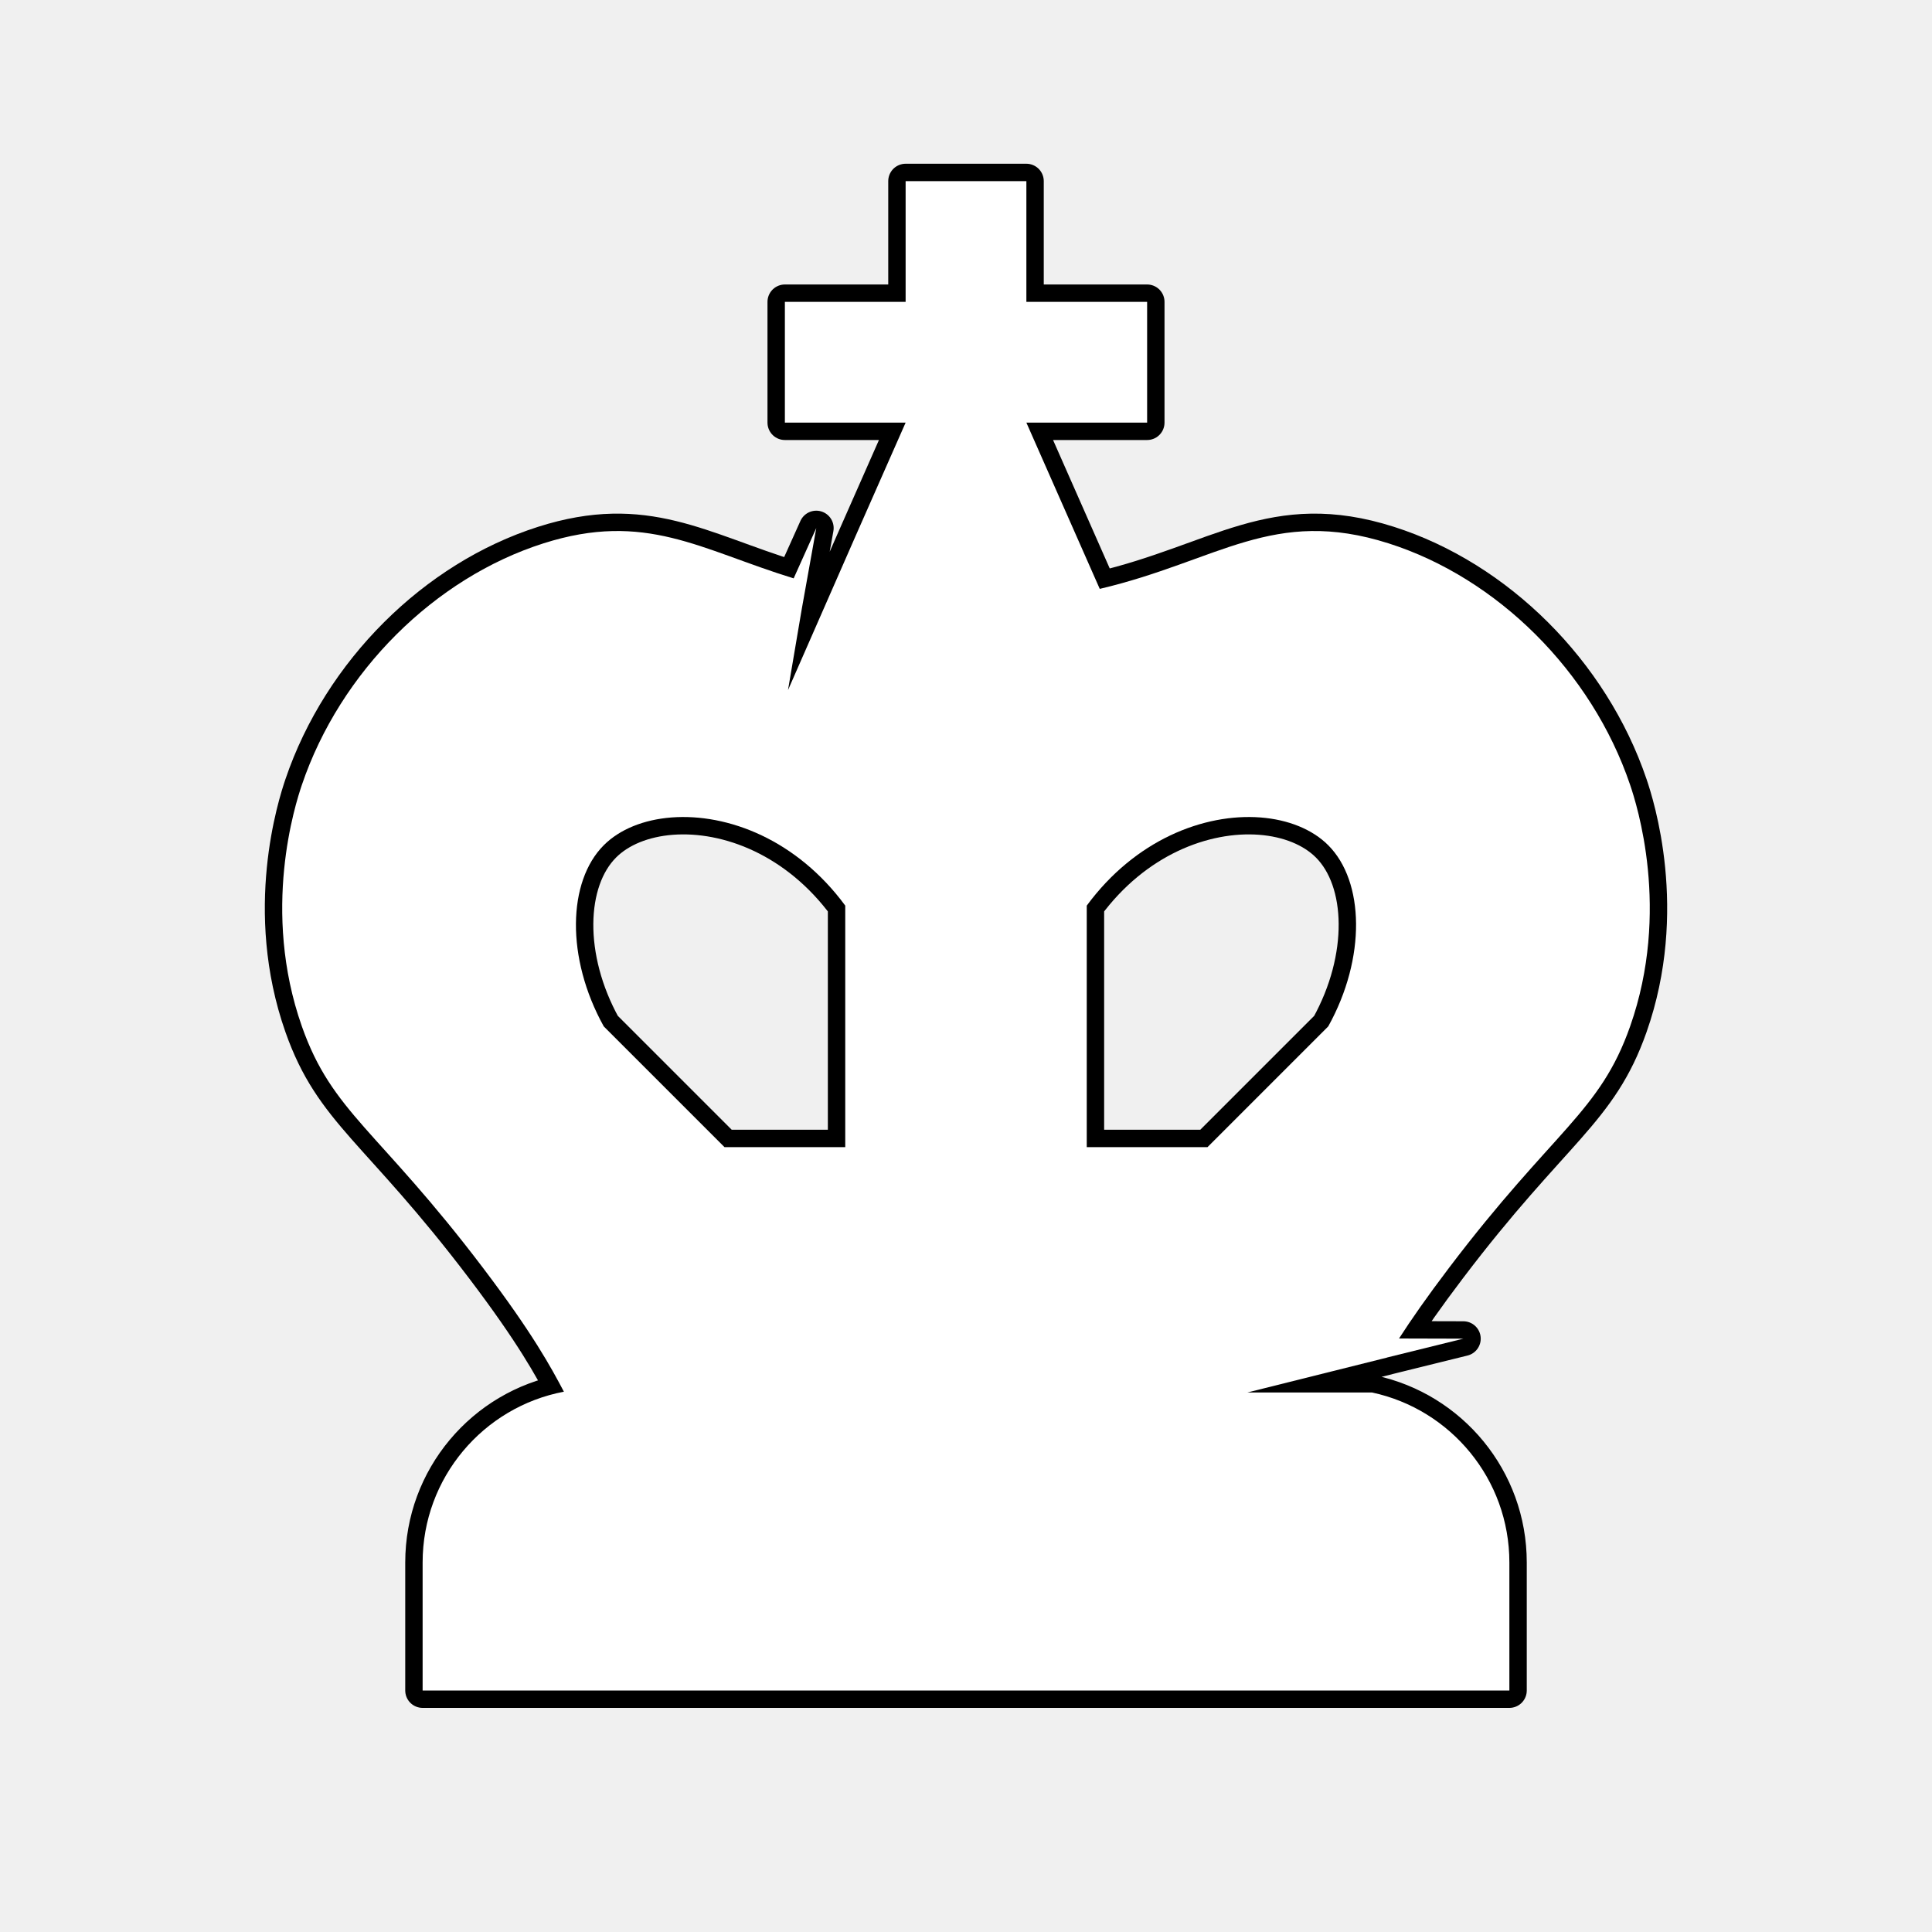
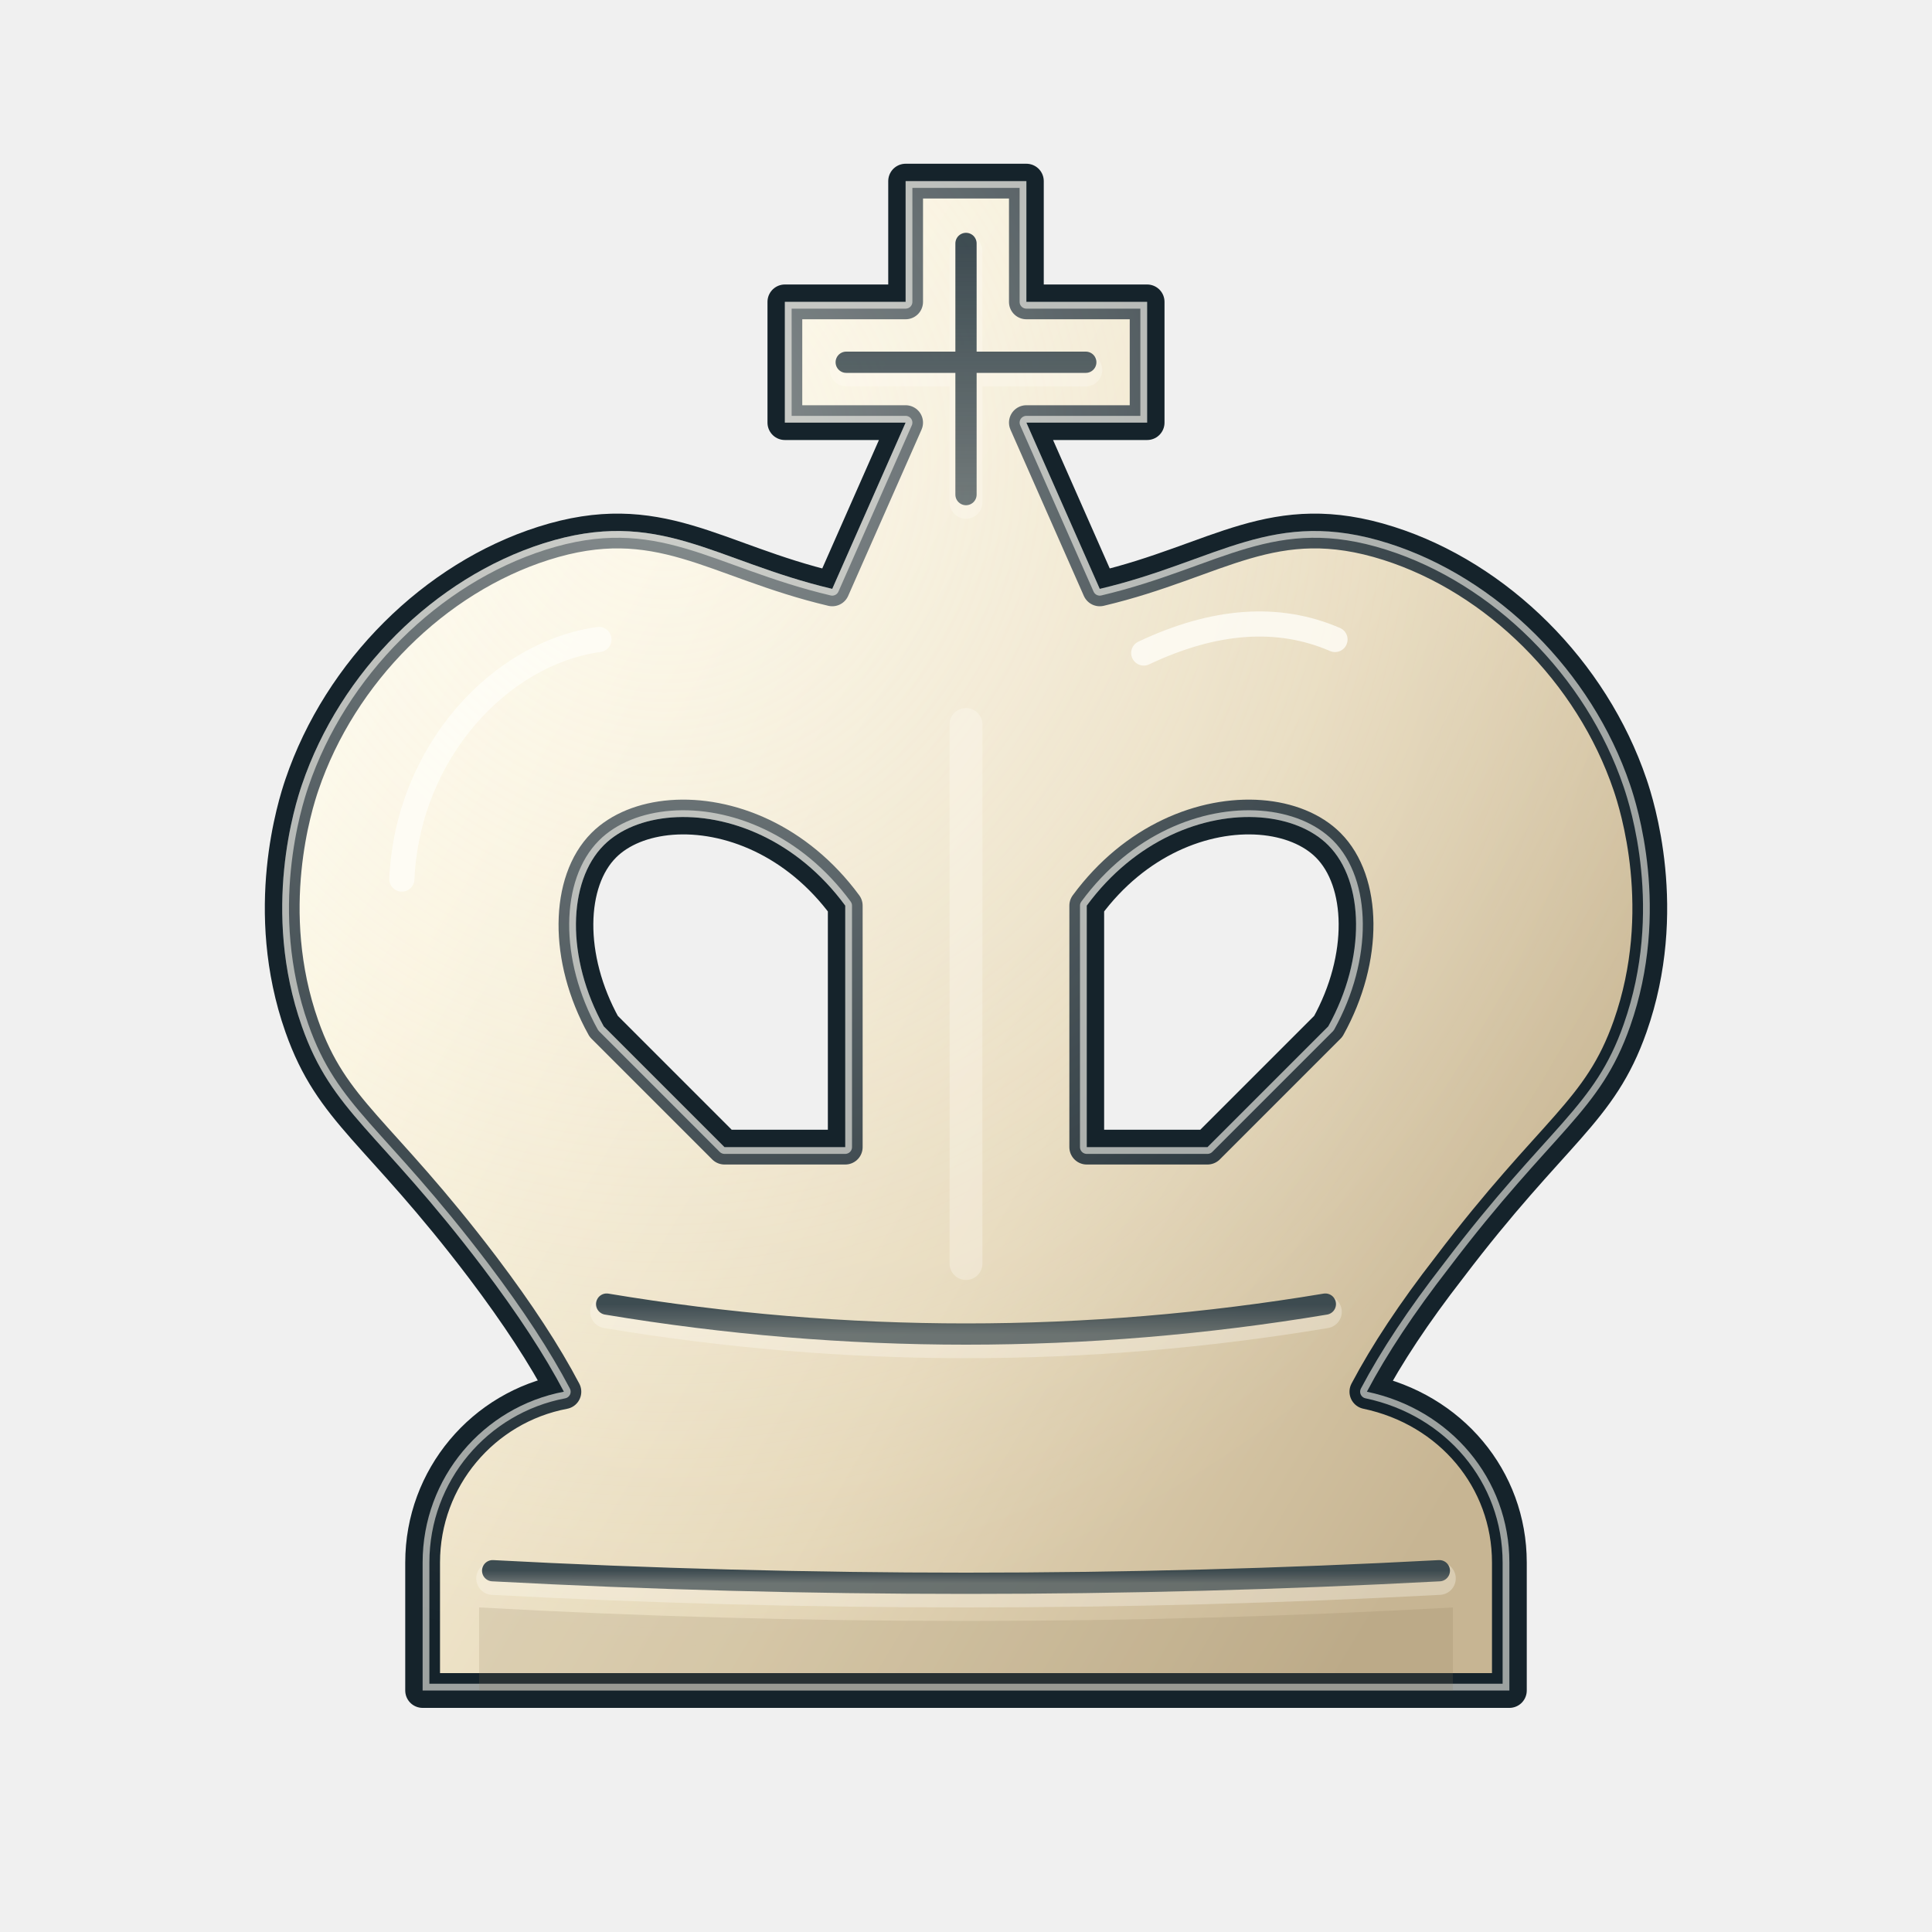
- <svg xmlns="http://www.w3.org/2000/svg" viewBox="0 0 1000 1000" x="0px" y="0px">
-   <defs id="defs1">
-     <style id="style1">.cls-1{fill:none;}.cls-2{clip-path:url(#a);}</style>
-     <clipPath id="a">
-       <rect class="cls-1" x="-4467.87" y="-868.09" width="937.5" height="937.5" id="rect1" />
+ <svg xmlns="http://www.w3.org/2000/svg" viewBox="0 0 1000 1000" role="img" aria-labelledby="sculpted-wk-title sculpted-wk-desc">
+   <defs>
+     <linearGradient id="sculpted-wk-body" x1="0" y1="0" x2="1" y2="0.65">
+       <stop offset="0" stop-color="#fffef5" />
+       <stop offset=".3" stop-color="#f9f2dc" />
+       <stop offset=".68" stop-color="#e5d7b8" />
+       <stop offset="1" stop-color="#c7b593" />
+     </linearGradient>
+     <radialGradient id="sculpted-wk-light" cx=".28" cy=".18" r=".8">
+       <stop stop-color="#fffef8" stop-opacity=".5" />
+       <stop offset="1" stop-color="#fffef8" stop-opacity="0" />
+     </radialGradient>
+     <linearGradient id="sculpted-wk-groove" x1="0" y1="0" x2="0" y2="1">
+       <stop stop-color="#34434a" stop-opacity=".95" />
+       <stop offset="1" stop-color="#34434a" stop-opacity=".7" />
+     </linearGradient>
+     <clipPath id="sculpted-wk-clip">
+       <path d="M843.75 531.25C864.86 471.29 847.13 416.21 843.75 406.25C823.84 347.52 774.92 299.14 718.75 281.25C658.97 262.21 630.68 290.29 569.23 304.8L531.25 218.75H593.75V156.25H531.25V93.75H468.75V156.25H406.25V218.75H468.75L430.77 304.8C369.32 290.29 341.03 262.21 281.25 281.25C225.08 299.14 176.16 347.52 156.25 406.25C152.87 416.21 135.14 471.29 156.25 531.25C171.97 575.9 195.57 584.47 250 656.25Q277 692 291.87 720.34C250.23 728.23 218.75 764.81 218.75 808.75V875H781.25V808.75C781.25 765.53 750.79 729.43 707.5 720.34Q723 691 750 656.25C804.43 584.47 828.03 575.9 843.75 531.25ZM437.5 593.75H375L312.5 531.25C292.8 495.75 293.82 456.21 312.5 437.5C328.94 421.03 362.46 417.29 394.31 432.43C409.83 439.82 424.95 451.69 437.5 468.75ZM687.5 531.25L625 593.75H562.5V468.75C575.05 451.69 590.17 439.82 605.69 432.43C637.54 417.29 671.06 421.03 687.5 437.5C706.18 456.21 707.2 495.75 687.5 531.25Z" />
    </clipPath>
  </defs>
-   <g id="g4">
-     <path d="M710.16,720.75h-2.25c.07-.13,.15-.27,.22-.41,.68,.13,1.36,.27,2.03,.41Z" id="path1" />
-     <path d="M442.72,277.73l-11.88,27.09s-.05-.01-.07-.02c3.98-9.02,7.97-18.05,11.95-27.07Z" id="path2" />
-     <path d="M710.16,720.75h-2.25c.07-.13,.15-.27,.22-.41,.68,.13,1.36,.27,2.03,.41Z" id="path3" />
-     <path d="M442.72,277.73l-11.88,27.09s-.05-.01-.07-.02c3.98-9.02,7.97-18.05,11.95-27.07Z" id="path4" />
+   <path d="M843.75 531.25C864.86 471.29 847.13 416.21 843.75 406.25C823.84 347.52 774.92 299.14 718.75 281.25C658.97 262.21 630.68 290.29 569.23 304.8L531.25 218.75H593.75V156.25H531.25V93.75H468.75V156.25H406.25V218.75H468.75L430.77 304.8C369.32 290.29 341.03 262.21 281.25 281.25C225.08 299.14 176.16 347.52 156.25 406.25C152.87 416.21 135.14 471.29 156.25 531.25C171.97 575.9 195.57 584.47 250 656.25Q277 692 291.87 720.34C250.23 728.23 218.75 764.81 218.75 808.75V875H781.25V808.75C781.25 765.53 750.79 729.43 707.5 720.34Q723 691 750 656.25C804.43 584.47 828.03 575.9 843.75 531.25ZM437.5 593.75H375L312.5 531.25C292.8 495.75 293.82 456.21 312.5 437.5C328.94 421.03 362.46 417.29 394.31 432.43C409.83 439.82 424.95 451.69 437.5 468.75ZM687.5 531.25L625 593.75H562.5V468.75C575.05 451.69 590.17 439.82 605.69 432.43C637.54 417.29 671.06 421.03 687.5 437.5C706.18 456.21 707.2 495.75 687.5 531.25Z" fill="url(#sculpted-wk-body)" stroke="#15232b" stroke-width="18" stroke-linejoin="round" />
+   <g clip-path="url(#sculpted-wk-clip)">
+     <path d="M843.75 531.25C864.86 471.29 847.13 416.21 843.75 406.25C823.84 347.52 774.92 299.14 718.75 281.25C658.97 262.21 630.68 290.29 569.23 304.8L531.25 218.75H593.75V156.25H531.25V93.75H468.75V156.25H406.25V218.75H468.75L430.77 304.8C369.32 290.29 341.03 262.21 281.25 281.25C225.08 299.14 176.16 347.52 156.25 406.25C152.87 416.21 135.14 471.29 156.25 531.25C171.97 575.9 195.57 584.47 250 656.25Q277 692 291.87 720.34C250.23 728.23 218.75 764.81 218.75 808.75V875H781.25V808.75C781.25 765.53 750.79 729.43 707.5 720.34Q723 691 750 656.25C804.43 584.47 828.03 575.9 843.75 531.25ZM437.5 593.75H375L312.5 531.25C292.8 495.75 293.82 456.21 312.5 437.5C328.94 421.03 362.46 417.29 394.31 432.43C409.83 439.82 424.95 451.69 437.5 468.75ZM687.5 531.25L625 593.75H562.5V468.75C575.05 451.69 590.17 439.82 605.69 432.43C637.54 417.29 671.06 421.03 687.5 437.5C706.18 456.21 707.2 495.75 687.5 531.25Z" fill="url(#sculpted-wk-light)" />
+     <path d="M843.75 531.25C864.86 471.29 847.13 416.21 843.75 406.25C823.84 347.52 774.92 299.14 718.75 281.25C658.97 262.21 630.68 290.29 569.23 304.8L531.25 218.75H593.75V156.25H531.25V93.75H468.75V156.25H406.25V218.75H468.75L430.77 304.8C369.32 290.29 341.03 262.21 281.25 281.25C225.08 299.14 176.16 347.52 156.25 406.25C152.87 416.21 135.14 471.29 156.25 531.25C171.97 575.9 195.57 584.47 250 656.25Q277 692 291.87 720.34C250.23 728.23 218.75 764.81 218.75 808.75V875H781.25V808.75C781.25 765.53 750.79 729.43 707.5 720.34Q723 691 750 656.25C804.43 584.47 828.03 575.9 843.75 531.25ZM437.5 593.75H375L312.5 531.25C292.8 495.75 293.82 456.21 312.5 437.5C328.94 421.03 362.46 417.29 394.31 432.43C409.83 439.82 424.95 451.69 437.5 468.75ZM687.5 531.25L625 593.75H562.5V468.75C575.05 451.69 590.17 439.82 605.69 432.43C637.54 417.29 671.06 421.03 687.5 437.5C706.18 456.21 707.2 495.75 687.5 531.25Z" fill="none" stroke="#fffdf4" stroke-width="7" stroke-linejoin="round" opacity=".58" />
+     <path d="M248 832Q500 846 752 832V882H248Z" fill="#8b7755" opacity=".17" />
+     <g fill="none" stroke="#fffdf4" stroke-width="17" stroke-linecap="round" stroke-linejoin="round" opacity=".32" transform="translate(0 4)">
+       <path d="M500 126V256M438 187.5H562" />
+       <path d="M314 675Q500 706 686 675" />
+       <path d="M500 371V650" />
+       <path d="M255 813Q500 826 745 813" />
+     </g>
+     <g fill="none" stroke="url(#sculpted-wk-groove)" stroke-width="11" stroke-linecap="round" stroke-linejoin="round">
+       <path d="M500 126V256M438 187.5H562" />
+       <path d="M314 675Q500 706 686 675" />
+       <path d="M500 371V650" />
+       <path d="M255 813Q500 826 745 813" />
+     </g>
+     <path d="M208 455C211 389 259 338 310 331M592 338Q647 312 691 331" fill="none" stroke="#fffef8" stroke-width="13" stroke-linecap="round" opacity=".8" />
  </g>
-   <path d="M843.75,531.25c21.11-59.96,3.38-115.04,0-125-19.91-58.73-68.83-107.11-125-125-59.78-19.04-88.07,9.08-149.52,23.55-12.66-28.68-25.32-57.37-37.98-86.05h62.5v-62.5h-62.5v-62.5h-62.5v62.5h-62.5v62.5h62.5c-8.68,19.66-17.35,39.32-26.03,58.98l-11.88,27.09-22.97,52.37,7.16-42.19,7.47-41.67-11.7,26.03c-48.4-14.87-76.64-34.96-129.55-18.11-56.17,17.89-105.09,66.27-125,125-3.38,9.96-21.11,65.04,0,125,15.72,44.65,39.32,53.22,93.75,125,25.86,34.1,35.27,51.6,41.87,64.09-41.64,7.89-73.12,44.47-73.12,88.41v66.25H781.25v-66.25c0-43.22-30.46-79.32-71.09-88h-64.53l8-2,64.38-16.09s.02-.03,.02-.04l39.39-9.73-33.28-.09c6.18-9.6,14.4-21.45,25.86-36.55,54.43-71.78,78.03-80.35,93.75-125Zm-406.25,62.5h-62.5c-20.83-20.83-41.67-41.67-62.5-62.5-19.7-35.5-18.68-75.04,0-93.75,16.44-16.47,49.96-20.21,81.81-5.07,15.52,7.39,30.64,19.26,43.19,36.32v125Zm250-62.5c-20.83,20.83-41.67,41.67-62.5,62.5h-62.5v-125c12.55-17.06,27.67-28.93,43.19-36.32,31.85-15.14,65.37-11.4,81.81,5.07,18.68,18.71,19.7,58.25,0,93.75Z" id="path5" style="fill:#ffffff;stroke-width:18;stroke-dasharray:none;fill-opacity:1;stroke:#000000;stroke-opacity:1;stroke-linejoin:round;stroke-linecap:butt;paint-order:markers stroke fill" />
</svg>
